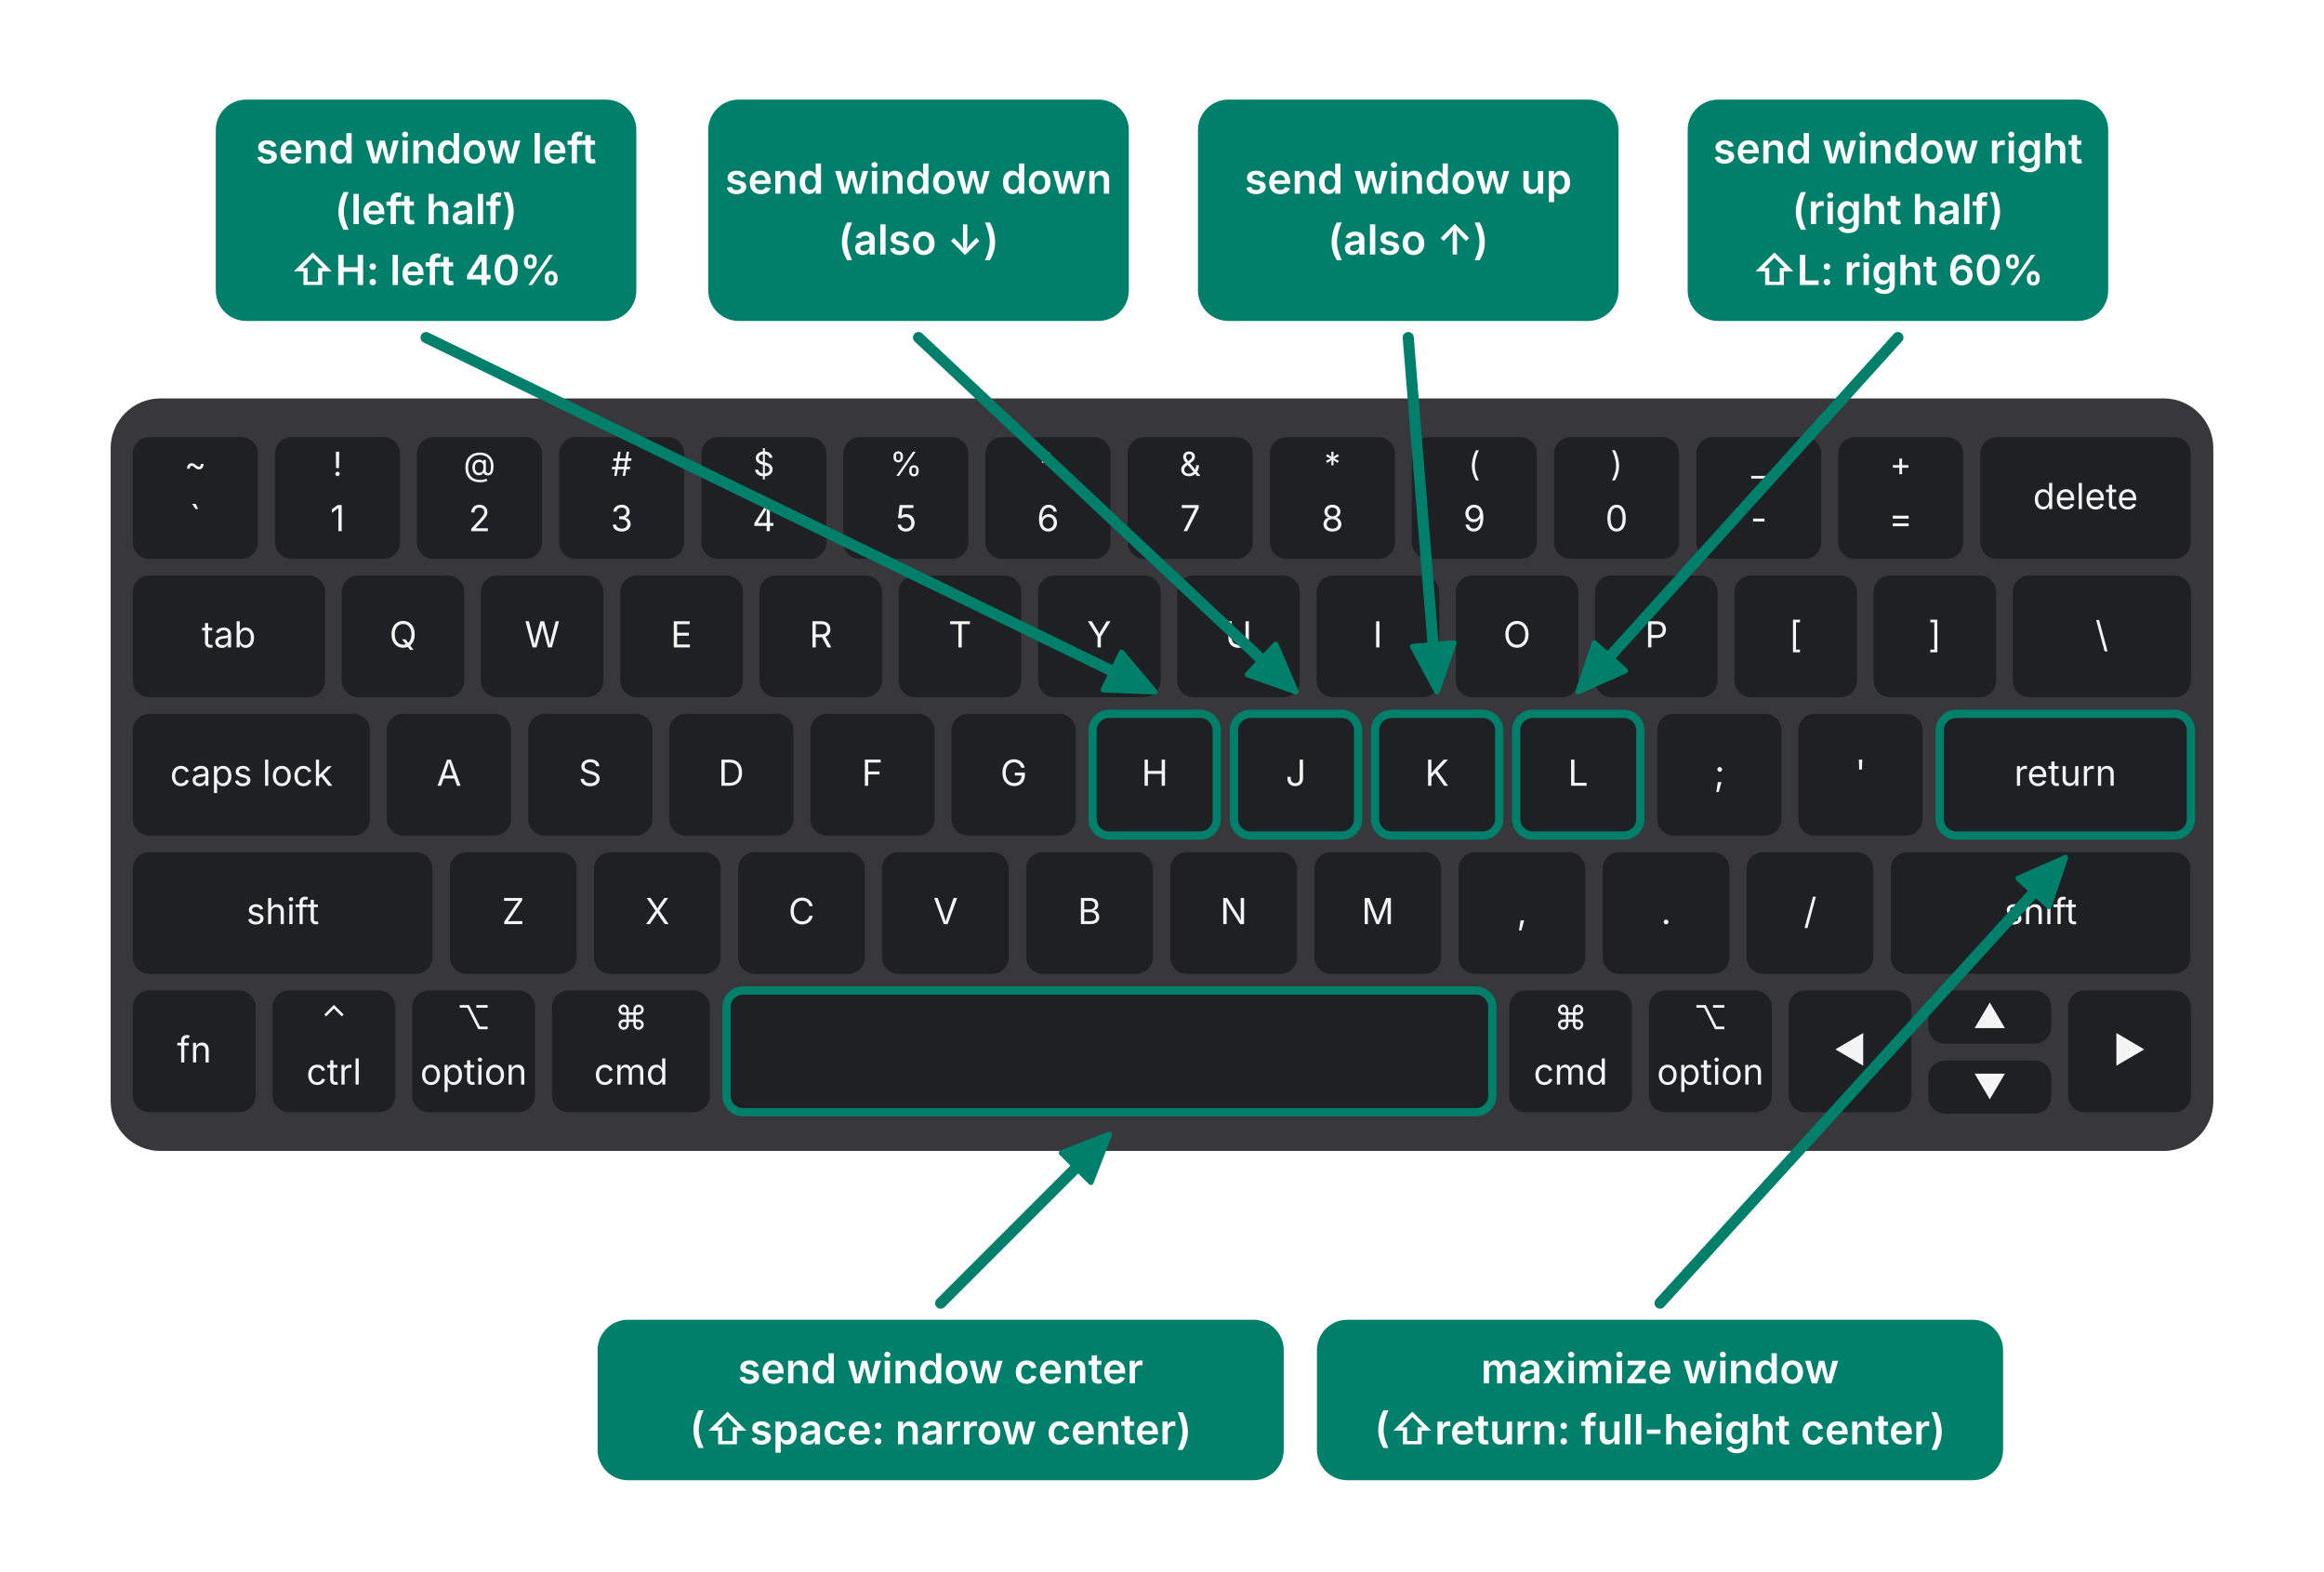
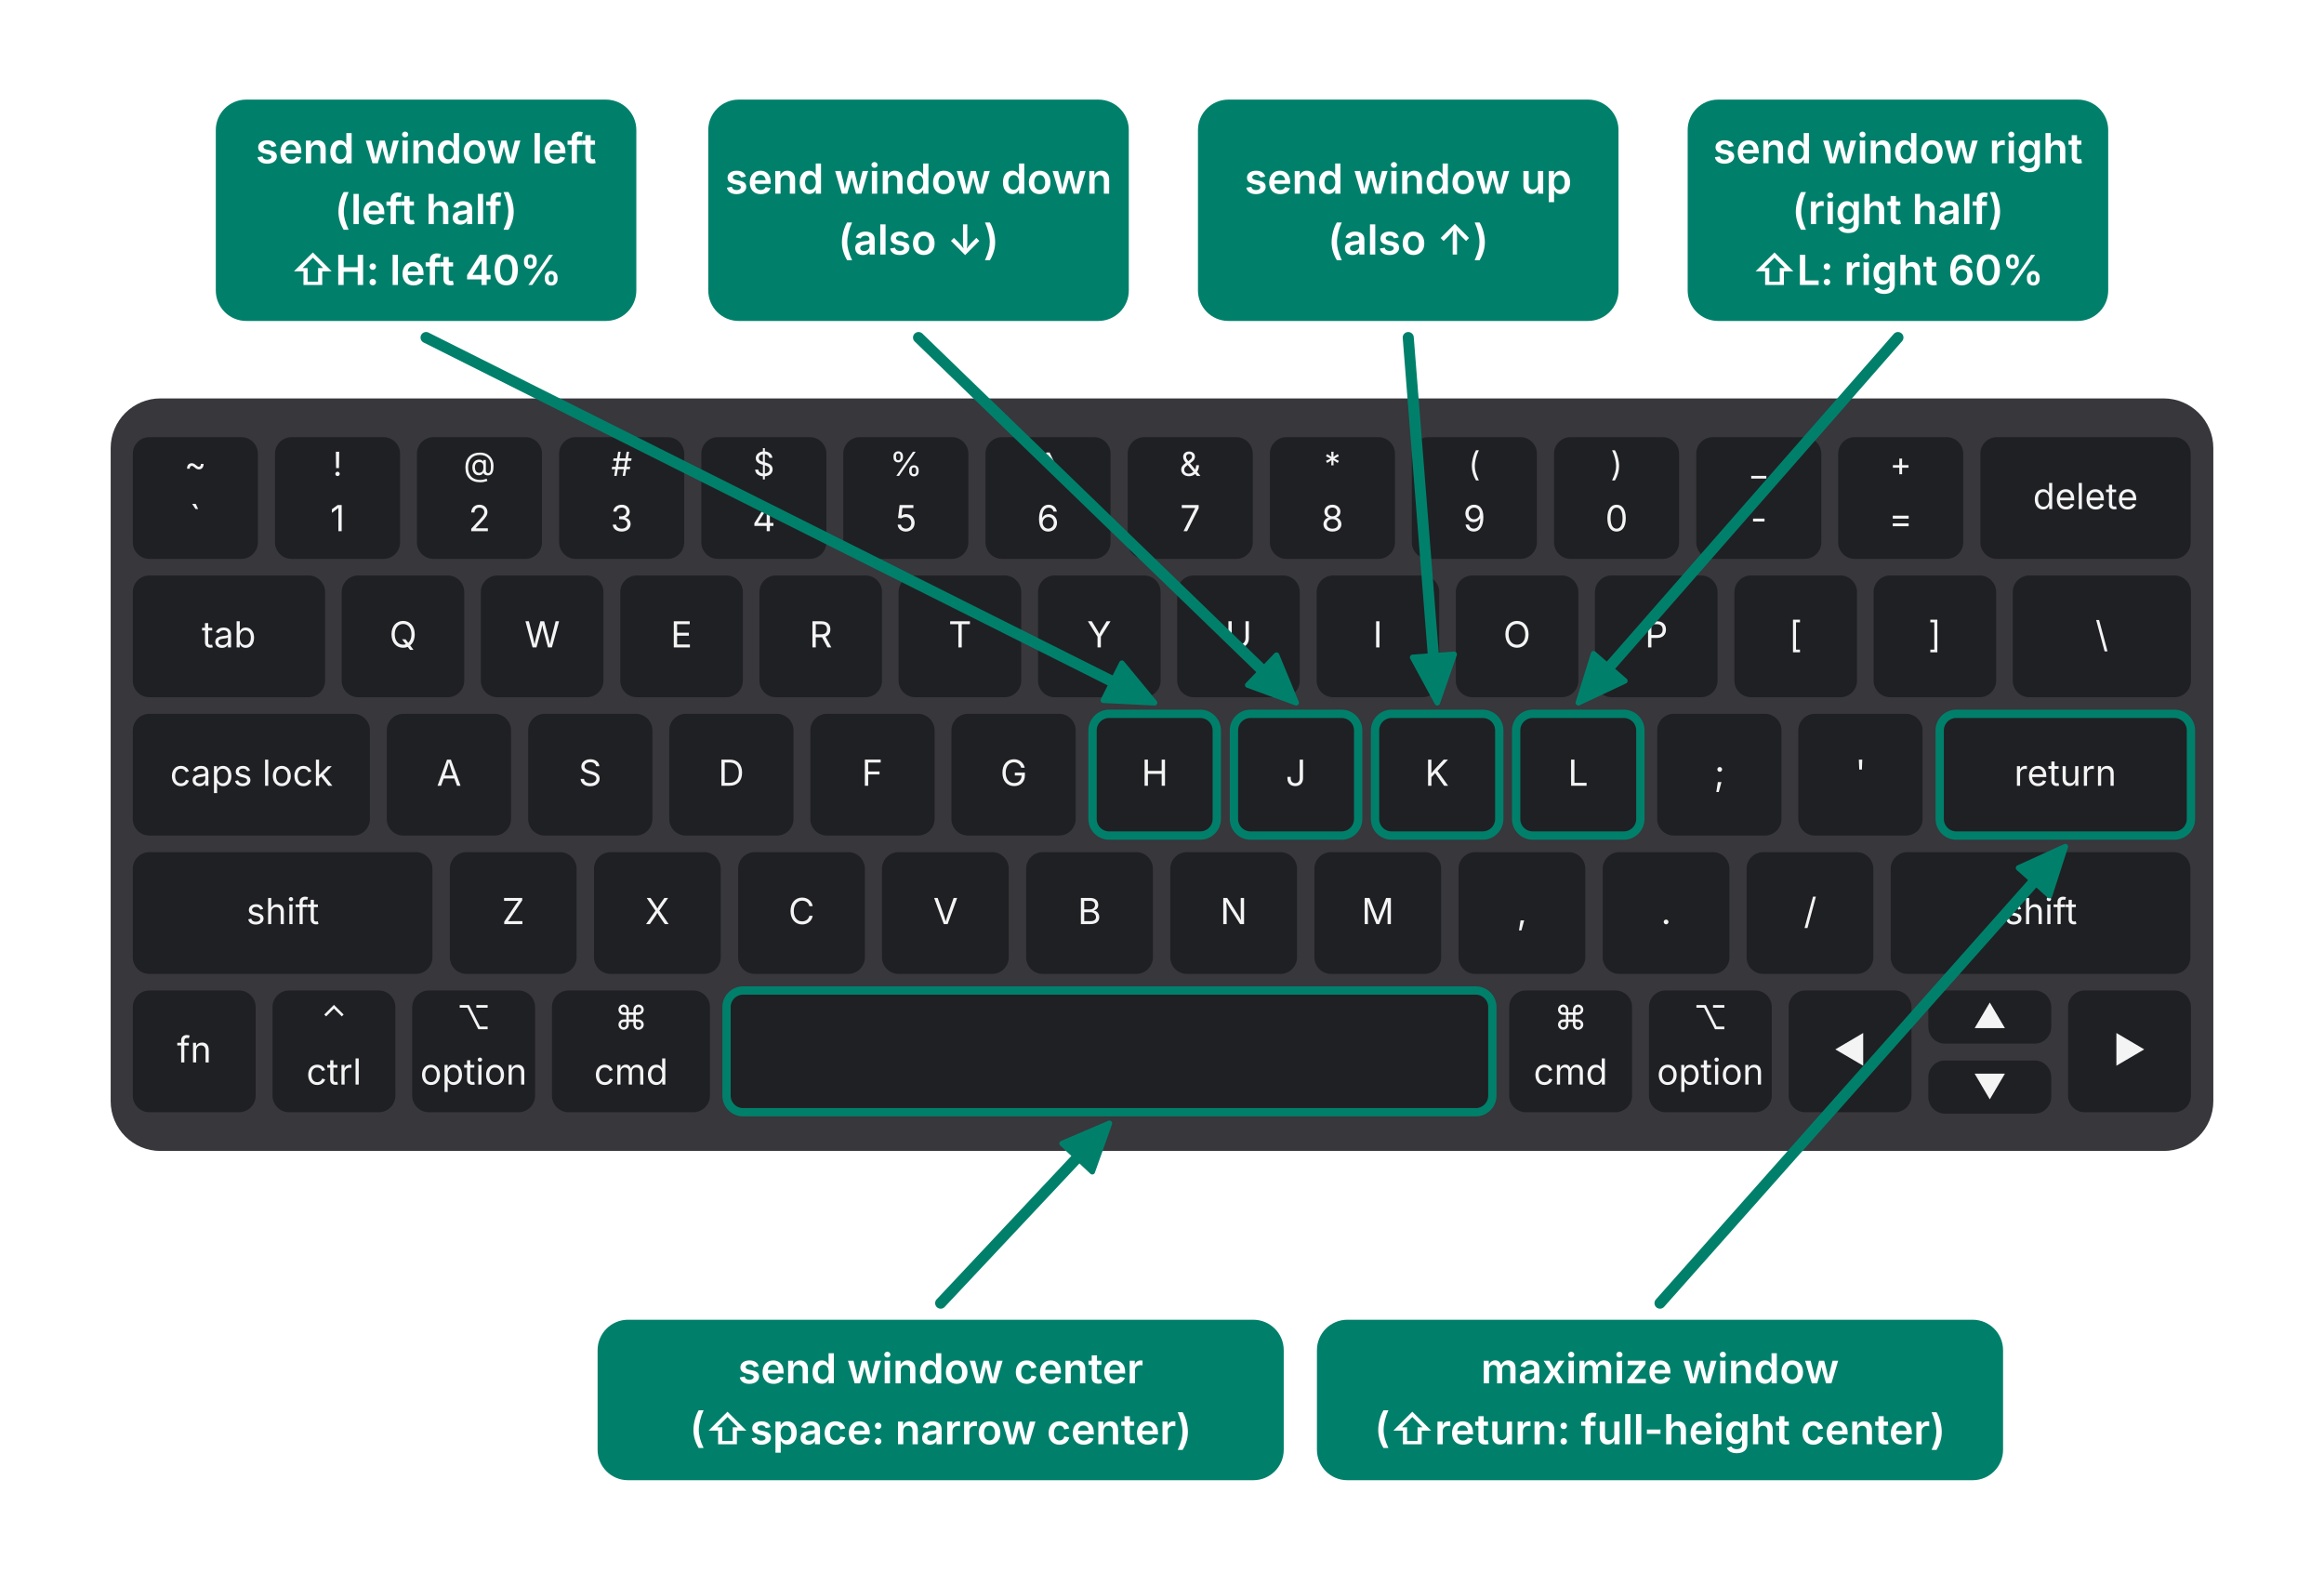
<svg xmlns="http://www.w3.org/2000/svg" viewBox="0 -8 840 568" font-family="system-ui,-apple-system,sans-serif">
  <style>
text.t{fill:#fff;font-weight:600} text.k{fill:#f4f4f5} text.w{fill:#fff;font-weight:600}
rect.b{fill:#37373c} rect.k{fill:#1f2023} rect.h{fill:#1f2023;stroke:#00806b;stroke-width:3} rect.hm{fill:#1f2023;stroke:#00a0e0;stroke-width:3}
</style>
  <rect x="-40" y="-8" width="920" height="700" fill="#fff" />
  <g transform="translate(40,0)">
    <rect class="b" x="0" y="136" width="760" height="272" rx="18" />
    <rect class="k" x="8.0" y="150.0" width="45.2" height="44.0" rx="6" />
    <text class="k" x="30.6" y="164.0" text-anchor="middle" font-size="12">~</text>
    <text class="k" x="30.6" y="184.0" text-anchor="middle" font-size="13">`</text>
    <rect class="k" x="59.4" y="150.0" width="45.2" height="44.0" rx="6" />
    <text class="k" x="82.0" y="164.0" text-anchor="middle" font-size="12">!</text>
    <text class="k" x="82.0" y="184.0" text-anchor="middle" font-size="13">1</text>
    <rect class="k" x="110.7" y="150.0" width="45.2" height="44.0" rx="6" />
    <text class="k" x="133.3" y="164.0" text-anchor="middle" font-size="12">@</text>
    <text class="k" x="133.3" y="184.0" text-anchor="middle" font-size="13">2</text>
    <rect class="k" x="162.1" y="150.0" width="45.2" height="44.0" rx="6" />
    <text class="k" x="184.7" y="164.0" text-anchor="middle" font-size="12">#</text>
    <text class="k" x="184.7" y="184.0" text-anchor="middle" font-size="13">3</text>
    <rect class="k" x="213.5" y="150.0" width="45.2" height="44.0" rx="6" />
    <text class="k" x="236.1" y="164.0" text-anchor="middle" font-size="12">$</text>
    <text class="k" x="236.1" y="184.0" text-anchor="middle" font-size="13">4</text>
    <rect class="k" x="264.8" y="150.0" width="45.2" height="44.0" rx="6" />
    <text class="k" x="287.5" y="164.0" text-anchor="middle" font-size="12">%</text>
    <text class="k" x="287.5" y="184.0" text-anchor="middle" font-size="13">5</text>
    <rect class="k" x="316.2" y="150.0" width="45.2" height="44.0" rx="6" />
    <text class="k" x="338.8" y="164.0" text-anchor="middle" font-size="12">^</text>
    <text class="k" x="338.8" y="184.0" text-anchor="middle" font-size="13">6</text>
    <rect class="k" x="367.6" y="150.0" width="45.2" height="44.0" rx="6" />
    <text class="k" x="390.2" y="164.0" text-anchor="middle" font-size="12">&amp;</text>
    <text class="k" x="390.2" y="184.0" text-anchor="middle" font-size="13">7</text>
    <rect class="k" x="419.0" y="150.0" width="45.2" height="44.0" rx="6" />
    <text class="k" x="441.6" y="164.0" text-anchor="middle" font-size="12">*</text>
    <text class="k" x="441.6" y="184.0" text-anchor="middle" font-size="13">8</text>
    <rect class="k" x="470.3" y="150.0" width="45.2" height="44.0" rx="6" />
    <text class="k" x="492.9" y="164.0" text-anchor="middle" font-size="12">(</text>
    <text class="k" x="492.9" y="184.0" text-anchor="middle" font-size="13">9</text>
    <rect class="k" x="521.7" y="150.0" width="45.2" height="44.0" rx="6" />
    <text class="k" x="544.3" y="164.0" text-anchor="middle" font-size="12">)</text>
    <text class="k" x="544.3" y="184.0" text-anchor="middle" font-size="13">0</text>
    <rect class="k" x="573.1" y="150.0" width="45.2" height="44.0" rx="6" />
    <text class="k" x="595.7" y="164.0" text-anchor="middle" font-size="12">_</text>
    <text class="k" x="595.7" y="184.0" text-anchor="middle" font-size="13">-</text>
    <rect class="k" x="624.4" y="150.0" width="45.2" height="44.0" rx="6" />
    <text class="k" x="647.0" y="164.0" text-anchor="middle" font-size="12">+</text>
    <text class="k" x="647.0" y="184.0" text-anchor="middle" font-size="13">=</text>
    <rect class="k" x="675.8" y="150.0" width="76.0" height="44.0" rx="6" />
    <text class="k" x="713.8" y="176.0" text-anchor="middle" font-size="13">delete</text>
    <rect class="k" x="8.0" y="200.0" width="69.5" height="44.0" rx="6" />
    <text class="k" x="42.7" y="226.0" text-anchor="middle" font-size="13">tab</text>
    <rect class="k" x="83.5" y="200.0" width="44.3" height="44.0" rx="6" />
    <text class="k" x="105.7" y="226.0" text-anchor="middle" font-size="13">Q</text>
    <rect class="k" x="133.8" y="200.0" width="44.3" height="44.0" rx="6" />
    <text class="k" x="156.0" y="226.0" text-anchor="middle" font-size="13">W</text>
    <rect class="k" x="184.2" y="200.0" width="44.3" height="44.0" rx="6" />
    <text class="k" x="206.3" y="226.0" text-anchor="middle" font-size="13">E</text>
    <rect class="k" x="234.5" y="200.0" width="44.3" height="44.0" rx="6" />
    <text class="k" x="256.7" y="226.0" text-anchor="middle" font-size="13">R</text>
    <rect class="k" x="284.8" y="200.0" width="44.3" height="44.0" rx="6" />
    <text class="k" x="307.0" y="226.0" text-anchor="middle" font-size="13">T</text>
    <rect class="k" x="335.2" y="200.0" width="44.3" height="44.0" rx="6" />
    <text class="k" x="357.3" y="226.0" text-anchor="middle" font-size="13">Y</text>
    <rect class="k" x="385.5" y="200.0" width="44.3" height="44.0" rx="6" />
    <text class="k" x="407.7" y="226.0" text-anchor="middle" font-size="13">U</text>
    <rect class="k" x="435.9" y="200.0" width="44.3" height="44.0" rx="6" />
    <text class="k" x="458.0" y="226.0" text-anchor="middle" font-size="13">I</text>
    <rect class="k" x="486.2" y="200.0" width="44.3" height="44.0" rx="6" />
    <text class="k" x="508.3" y="226.0" text-anchor="middle" font-size="13">O</text>
    <rect class="k" x="536.5" y="200.0" width="44.3" height="44.0" rx="6" />
    <text class="k" x="558.7" y="226.0" text-anchor="middle" font-size="13">P</text>
    <rect class="k" x="586.9" y="200.0" width="44.3" height="44.0" rx="6" />
    <text class="k" x="609.0" y="226.0" text-anchor="middle" font-size="13">[</text>
    <rect class="k" x="637.2" y="200.0" width="44.3" height="44.0" rx="6" />
    <text class="k" x="659.3" y="226.0" text-anchor="middle" font-size="13">]</text>
    <rect class="k" x="687.5" y="200.0" width="64.4" height="44.0" rx="6" />
    <text class="k" x="719.7" y="226.0" text-anchor="middle" font-size="13">\</text>
    <rect class="k" x="8.0" y="250.0" width="85.7" height="44.0" rx="6" />
    <text class="k" x="50.9" y="276.0" text-anchor="middle" font-size="13">caps lock</text>
    <rect class="k" x="99.8" y="250.0" width="44.9" height="44.0" rx="6" />
    <text class="k" x="122.3" y="276.0" text-anchor="middle" font-size="13">A</text>
    <rect class="k" x="150.9" y="250.0" width="44.9" height="44.0" rx="6" />
    <text class="k" x="173.3" y="276.0" text-anchor="middle" font-size="13">S</text>
    <rect class="k" x="201.9" y="250.0" width="44.9" height="44.0" rx="6" />
    <text class="k" x="224.3" y="276.0" text-anchor="middle" font-size="13">D</text>
    <rect class="k" x="252.9" y="250.0" width="44.9" height="44.0" rx="6" />
    <text class="k" x="275.3" y="276.0" text-anchor="middle" font-size="13">F</text>
    <rect class="k" x="303.9" y="250.0" width="44.9" height="44.0" rx="6" />
    <text class="k" x="326.4" y="276.0" text-anchor="middle" font-size="13">G</text>
    <rect class="h" x="354.9" y="250.0" width="44.9" height="44.0" rx="6" />
    <text class="k" x="377.4" y="276.0" text-anchor="middle" font-size="13">H</text>
    <rect class="h" x="406.0" y="250.0" width="44.9" height="44.0" rx="6" />
    <text class="k" x="428.4" y="276.0" text-anchor="middle" font-size="13">J</text>
    <rect class="h" x="457.0" y="250.0" width="44.9" height="44.0" rx="6" />
    <text class="k" x="479.4" y="276.0" text-anchor="middle" font-size="13">K</text>
    <rect class="h" x="508.0" y="250.0" width="44.9" height="44.0" rx="6" />
    <text class="k" x="530.4" y="276.0" text-anchor="middle" font-size="13">L</text>
    <rect class="k" x="559.0" y="250.0" width="44.9" height="44.0" rx="6" />
    <text class="k" x="581.5" y="276.0" text-anchor="middle" font-size="13">;</text>
    <rect class="k" x="610.0" y="250.0" width="44.9" height="44.0" rx="6" />
    <text class="k" x="632.5" y="276.0" text-anchor="middle" font-size="13">'</text>
    <rect class="h" x="661.1" y="250.0" width="90.8" height="44.0" rx="6" />
    <text class="k" x="706.5" y="276.0" text-anchor="middle" font-size="13">return</text>
    <rect class="k" x="8.0" y="300.0" width="108.3" height="44.0" rx="6" />
    <text class="k" x="62.2" y="326.0" text-anchor="middle" font-size="13">shift</text>
    <rect class="k" x="122.6" y="300.0" width="45.8" height="44.0" rx="6" />
    <text class="k" x="145.5" y="326.0" text-anchor="middle" font-size="13">Z</text>
    <rect class="k" x="174.7" y="300.0" width="45.8" height="44.0" rx="6" />
    <text class="k" x="197.6" y="326.0" text-anchor="middle" font-size="13">X</text>
    <rect class="k" x="226.8" y="300.0" width="45.8" height="44.0" rx="6" />
    <text class="k" x="249.7" y="326.0" text-anchor="middle" font-size="13">C</text>
    <rect class="k" x="278.8" y="300.0" width="45.8" height="44.0" rx="6" />
    <text class="k" x="301.8" y="326.0" text-anchor="middle" font-size="13">V</text>
    <rect class="k" x="330.9" y="300.0" width="45.8" height="44.0" rx="6" />
    <text class="k" x="353.8" y="326.0" text-anchor="middle" font-size="13">B</text>
    <rect class="k" x="383.0" y="300.0" width="45.8" height="44.0" rx="6" />
    <text class="k" x="405.9" y="326.0" text-anchor="middle" font-size="13">N</text>
    <rect class="k" x="435.1" y="300.0" width="45.8" height="44.0" rx="6" />
    <text class="k" x="458.0" y="326.0" text-anchor="middle" font-size="13">M</text>
    <rect class="k" x="487.2" y="300.0" width="45.8" height="44.0" rx="6" />
    <text class="k" x="510.1" y="326.0" text-anchor="middle" font-size="13">,</text>
    <rect class="k" x="539.3" y="300.0" width="45.8" height="44.0" rx="6" />
    <text class="k" x="562.2" y="326.0" text-anchor="middle" font-size="13">.</text>
    <rect class="k" x="591.3" y="300.0" width="45.8" height="44.0" rx="6" />
    <text class="k" x="614.3" y="326.0" text-anchor="middle" font-size="13">/</text>
    <rect class="k" x="643.4" y="300.0" width="108.3" height="44.0" rx="6" />
    <text class="k" x="697.6" y="326.0" text-anchor="middle" font-size="13">shift</text>
    <rect class="k" x="8.0" y="350.0" width="44.4" height="44.0" rx="6" />
    <text class="k" x="30.2" y="376.0" text-anchor="middle" font-size="13">fn</text>
    <rect class="k" x="58.5" y="350.0" width="44.4" height="44.0" rx="6" />
    <text class="k" x="80.7" y="364.0" text-anchor="middle" font-size="12">⌃</text>
    <text class="k" x="80.7" y="384.0" text-anchor="middle" font-size="13">ctrl</text>
    <rect class="k" x="109.0" y="350.0" width="44.4" height="44.0" rx="6" />
    <text class="k" x="131.2" y="364.0" text-anchor="middle" font-size="12">⌥</text>
    <text class="k" x="131.2" y="384.0" text-anchor="middle" font-size="13">option</text>
    <rect class="k" x="159.5" y="350.0" width="57.1" height="44.0" rx="6" />
    <text class="k" x="188.1" y="364.0" text-anchor="middle" font-size="12">⌘</text>
    <text class="k" x="188.1" y="384.0" text-anchor="middle" font-size="13">cmd</text>
    <rect class="h" x="222.6" y="350.0" width="276.8" height="44.0" rx="6" />
    <text class="k" x="361.0" y="376.0" text-anchor="middle" font-size="13" />
    <rect class="k" x="505.5" y="350.0" width="44.4" height="44.0" rx="6" />
    <text class="k" x="527.7" y="364.0" text-anchor="middle" font-size="12">⌘</text>
    <text class="k" x="527.7" y="384.0" text-anchor="middle" font-size="13">cmd</text>
    <rect class="k" x="556.0" y="350.0" width="44.4" height="44.0" rx="6" />
    <text class="k" x="578.2" y="364.0" text-anchor="middle" font-size="12">⌥</text>
    <text class="k" x="578.2" y="384.0" text-anchor="middle" font-size="13">option</text>
    <rect class="k" x="606.5" y="350.0" width="44.4" height="44.0" rx="6" />
    <text class="k" x="628.7" y="376.0" text-anchor="middle" font-size="13">◀</text>
    <rect class="k" x="657.0" y="350.0" width="44.4" height="19.2" rx="6" />
    <text class="k" x="679.2" y="363.6" text-anchor="middle" font-size="12">▲</text>
    <rect class="k" x="657.0" y="375.3" width="44.4" height="19.2" rx="6" />
    <text class="k" x="679.2" y="388.8" text-anchor="middle" font-size="12">▼</text>
    <rect class="k" x="707.5" y="350.0" width="44.4" height="44.0" rx="6" />
    <text class="k" x="729.7" y="376.0" text-anchor="middle" font-size="13">▶</text>
    <rect x="38" y="28" width="152" height="80" rx="11" fill="#00806b" />
    <text class="t" x="114" y="51" text-anchor="middle" font-size="15" font-weight="600">send window left</text>
    <text class="t" x="114" y="73" text-anchor="middle" font-size="15" font-weight="600">(left half)</text>
    <text class="t" x="114" y="95" text-anchor="middle" font-size="15" font-weight="600">⇧H: left 40%</text>
-     <line x1="114" y1="114" x2="362.1" y2="234.6" stroke="#00806b" stroke-width="4" stroke-linecap="round" />
-     <polygon points="377.4,242 358.8,241.3 365.4,227.8" fill="#00806b" stroke="#00806b" stroke-width="2" stroke-linejoin="round" />
+     <line x1="114" y1="114" x2="362.2" y2="238.4" stroke="#00806b" stroke-width="4" stroke-linecap="round" />
+     <polygon points="377.3,246 358.8,245.1 365.5,231.7" fill="#00806b" stroke="#00806b" stroke-width="2" stroke-linejoin="round" />
    <rect x="216" y="28" width="152" height="80" rx="11" fill="#00806b" />
    <text class="t" x="292" y="62" text-anchor="middle" font-size="15" font-weight="600">send window down</text>
    <text class="t" x="292" y="84" text-anchor="middle" font-size="15" font-weight="600">(also ↓)</text>
-     <line x1="292" y1="114" x2="416" y2="230.4" stroke="#00806b" stroke-width="4" stroke-linecap="round" />
-     <polygon points="428.4,242 410.9,235.8 421.1,224.9" fill="#00806b" stroke="#00806b" stroke-width="2" stroke-linejoin="round" />
+     <line x1="292" y1="114" x2="416.2" y2="234.2" stroke="#00806b" stroke-width="4" stroke-linecap="round" />
+     <polygon points="428.5,246 411,239.6 421.4,228.8" fill="#00806b" stroke="#00806b" stroke-width="2" stroke-linejoin="round" />
    <rect x="393" y="28" width="152" height="80" rx="11" fill="#00806b" />
    <text class="t" x="469" y="62" text-anchor="middle" font-size="15" font-weight="600">send window up</text>
    <text class="t" x="469" y="84" text-anchor="middle" font-size="15" font-weight="600">(also ↑)</text>
-     <line x1="469" y1="114" x2="478" y2="225.1" stroke="#00806b" stroke-width="4" stroke-linecap="round" />
-     <polygon points="479.4,242 470.6,225.7 485.5,224.4" fill="#00806b" stroke="#00806b" stroke-width="2" stroke-linejoin="round" />
+     <line x1="469" y1="114" x2="478.1" y2="229.1" stroke="#00806b" stroke-width="4" stroke-linecap="round" />
+     <polygon points="479.5,246 470.6,229.6 485.6,228.5" fill="#00806b" stroke="#00806b" stroke-width="2" stroke-linejoin="round" />
    <rect x="570" y="28" width="152" height="80" rx="11" fill="#00806b" />
    <text class="t" x="646" y="51" text-anchor="middle" font-size="15" font-weight="600">send window right</text>
    <text class="t" x="646" y="73" text-anchor="middle" font-size="15" font-weight="600">(right half)</text>
    <text class="t" x="646" y="95" text-anchor="middle" font-size="15" font-weight="600">⇧L: right 60%</text>
-     <line x1="646" y1="114" x2="541.8" y2="229.4" stroke="#00806b" stroke-width="4" stroke-linecap="round" />
-     <polygon points="530.4,242 536.3,224.4 547.4,234.4" fill="#00806b" stroke="#00806b" stroke-width="2" stroke-linejoin="round" />
+     <line x1="646" y1="114" x2="541.6" y2="233.2" stroke="#00806b" stroke-width="4" stroke-linecap="round" />
+     <polygon points="530.5,246 536,228.3 547.3,238.1" fill="#00806b" stroke="#00806b" stroke-width="2" stroke-linejoin="round" />
    <rect x="176" y="469" width="248" height="58" rx="11" fill="#00806b" />
    <text class="t" x="300" y="492" text-anchor="middle" font-size="15" font-weight="600">send window center</text>
    <text class="t" x="300" y="514" text-anchor="middle" font-size="15" font-weight="600">(⇧space: narrow center)</text>
-     <line x1="300" y1="463" x2="349" y2="414" stroke="#00806b" stroke-width="4" stroke-linecap="round" />
-     <polygon points="361,402 354.3,419.3 343.7,408.7" fill="#00806b" stroke="#00806b" stroke-width="2" stroke-linejoin="round" />
+     <line x1="300" y1="463" x2="349.4" y2="410.4" stroke="#00806b" stroke-width="4" stroke-linecap="round" />
+     <polygon points="361,398 354.8,415.5 343.9,405.3" fill="#00806b" stroke="#00806b" stroke-width="2" stroke-linejoin="round" />
    <rect x="436" y="469" width="248" height="58" rx="11" fill="#00806b" />
    <text class="t" x="560" y="492" text-anchor="middle" font-size="15" font-weight="600">maximize window</text>
    <text class="t" x="560" y="514" text-anchor="middle" font-size="15" font-weight="600">(⇧return: full-height center)</text>
-     <line x1="560" y1="463" x2="695.1" y2="314.6" stroke="#00806b" stroke-width="4" stroke-linecap="round" />
-     <polygon points="706.5,302 700.6,319.6 689.5,309.5" fill="#00806b" stroke="#00806b" stroke-width="2" stroke-linejoin="round" />
+     <line x1="560" y1="463" x2="695.2" y2="310.7" stroke="#00806b" stroke-width="4" stroke-linecap="round" />
+     <polygon points="706.5,298 700.8,315.7 689.6,305.7" fill="#00806b" stroke="#00806b" stroke-width="2" stroke-linejoin="round" />
  </g>
</svg>
